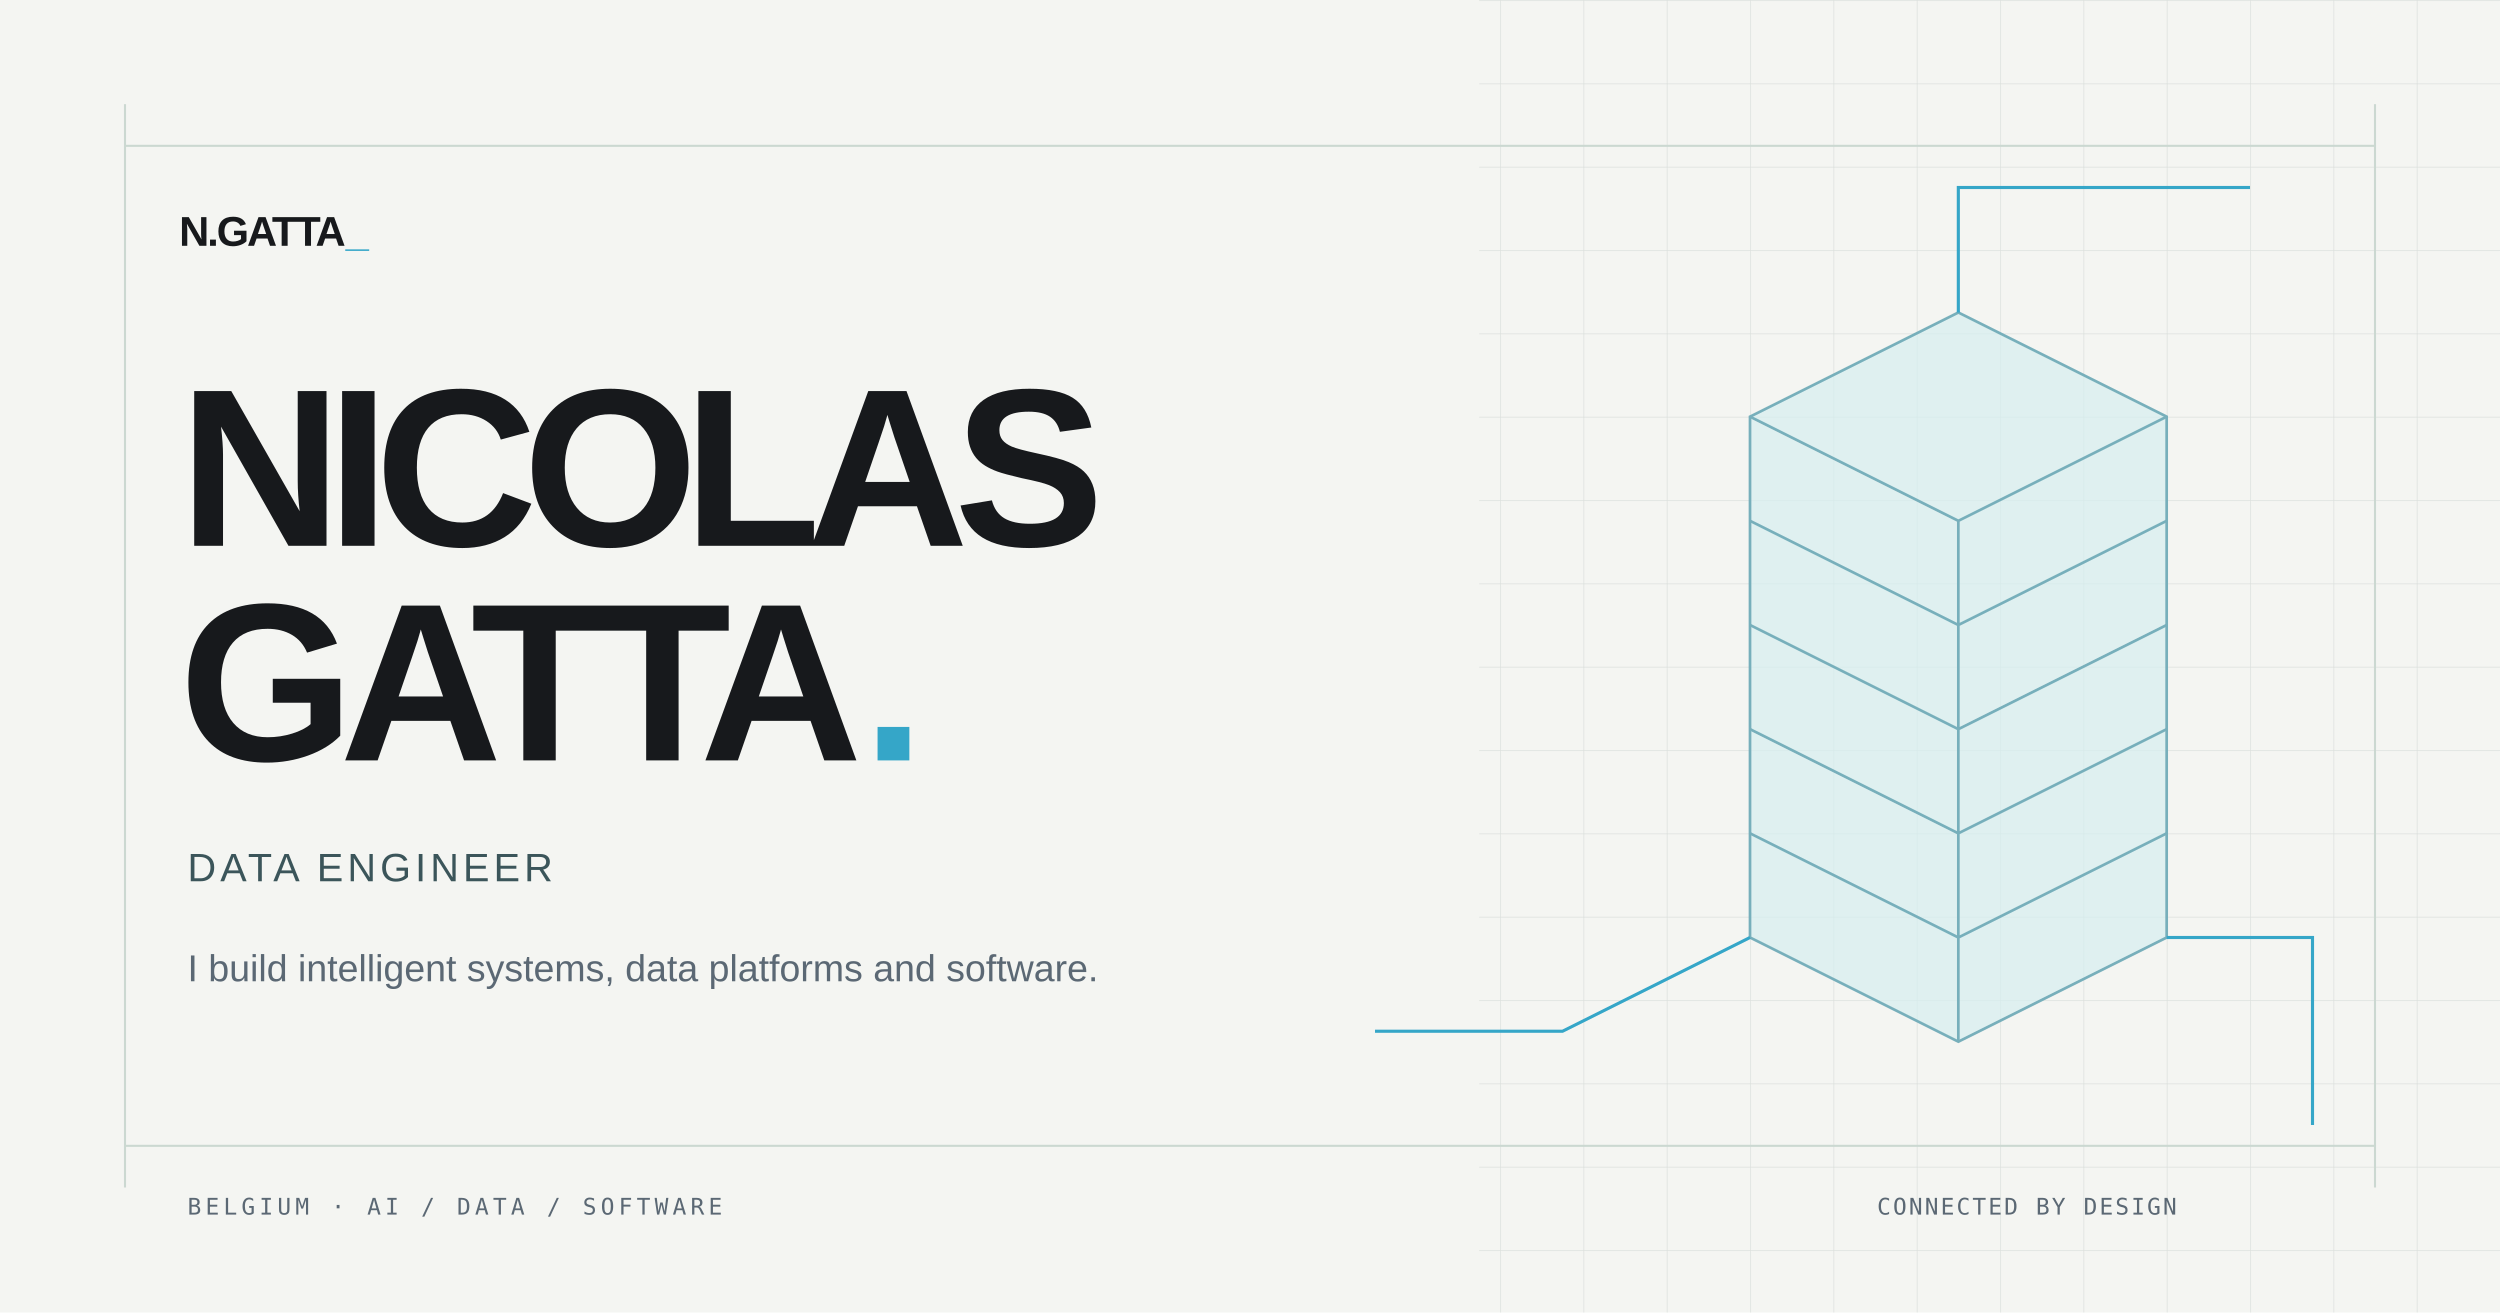
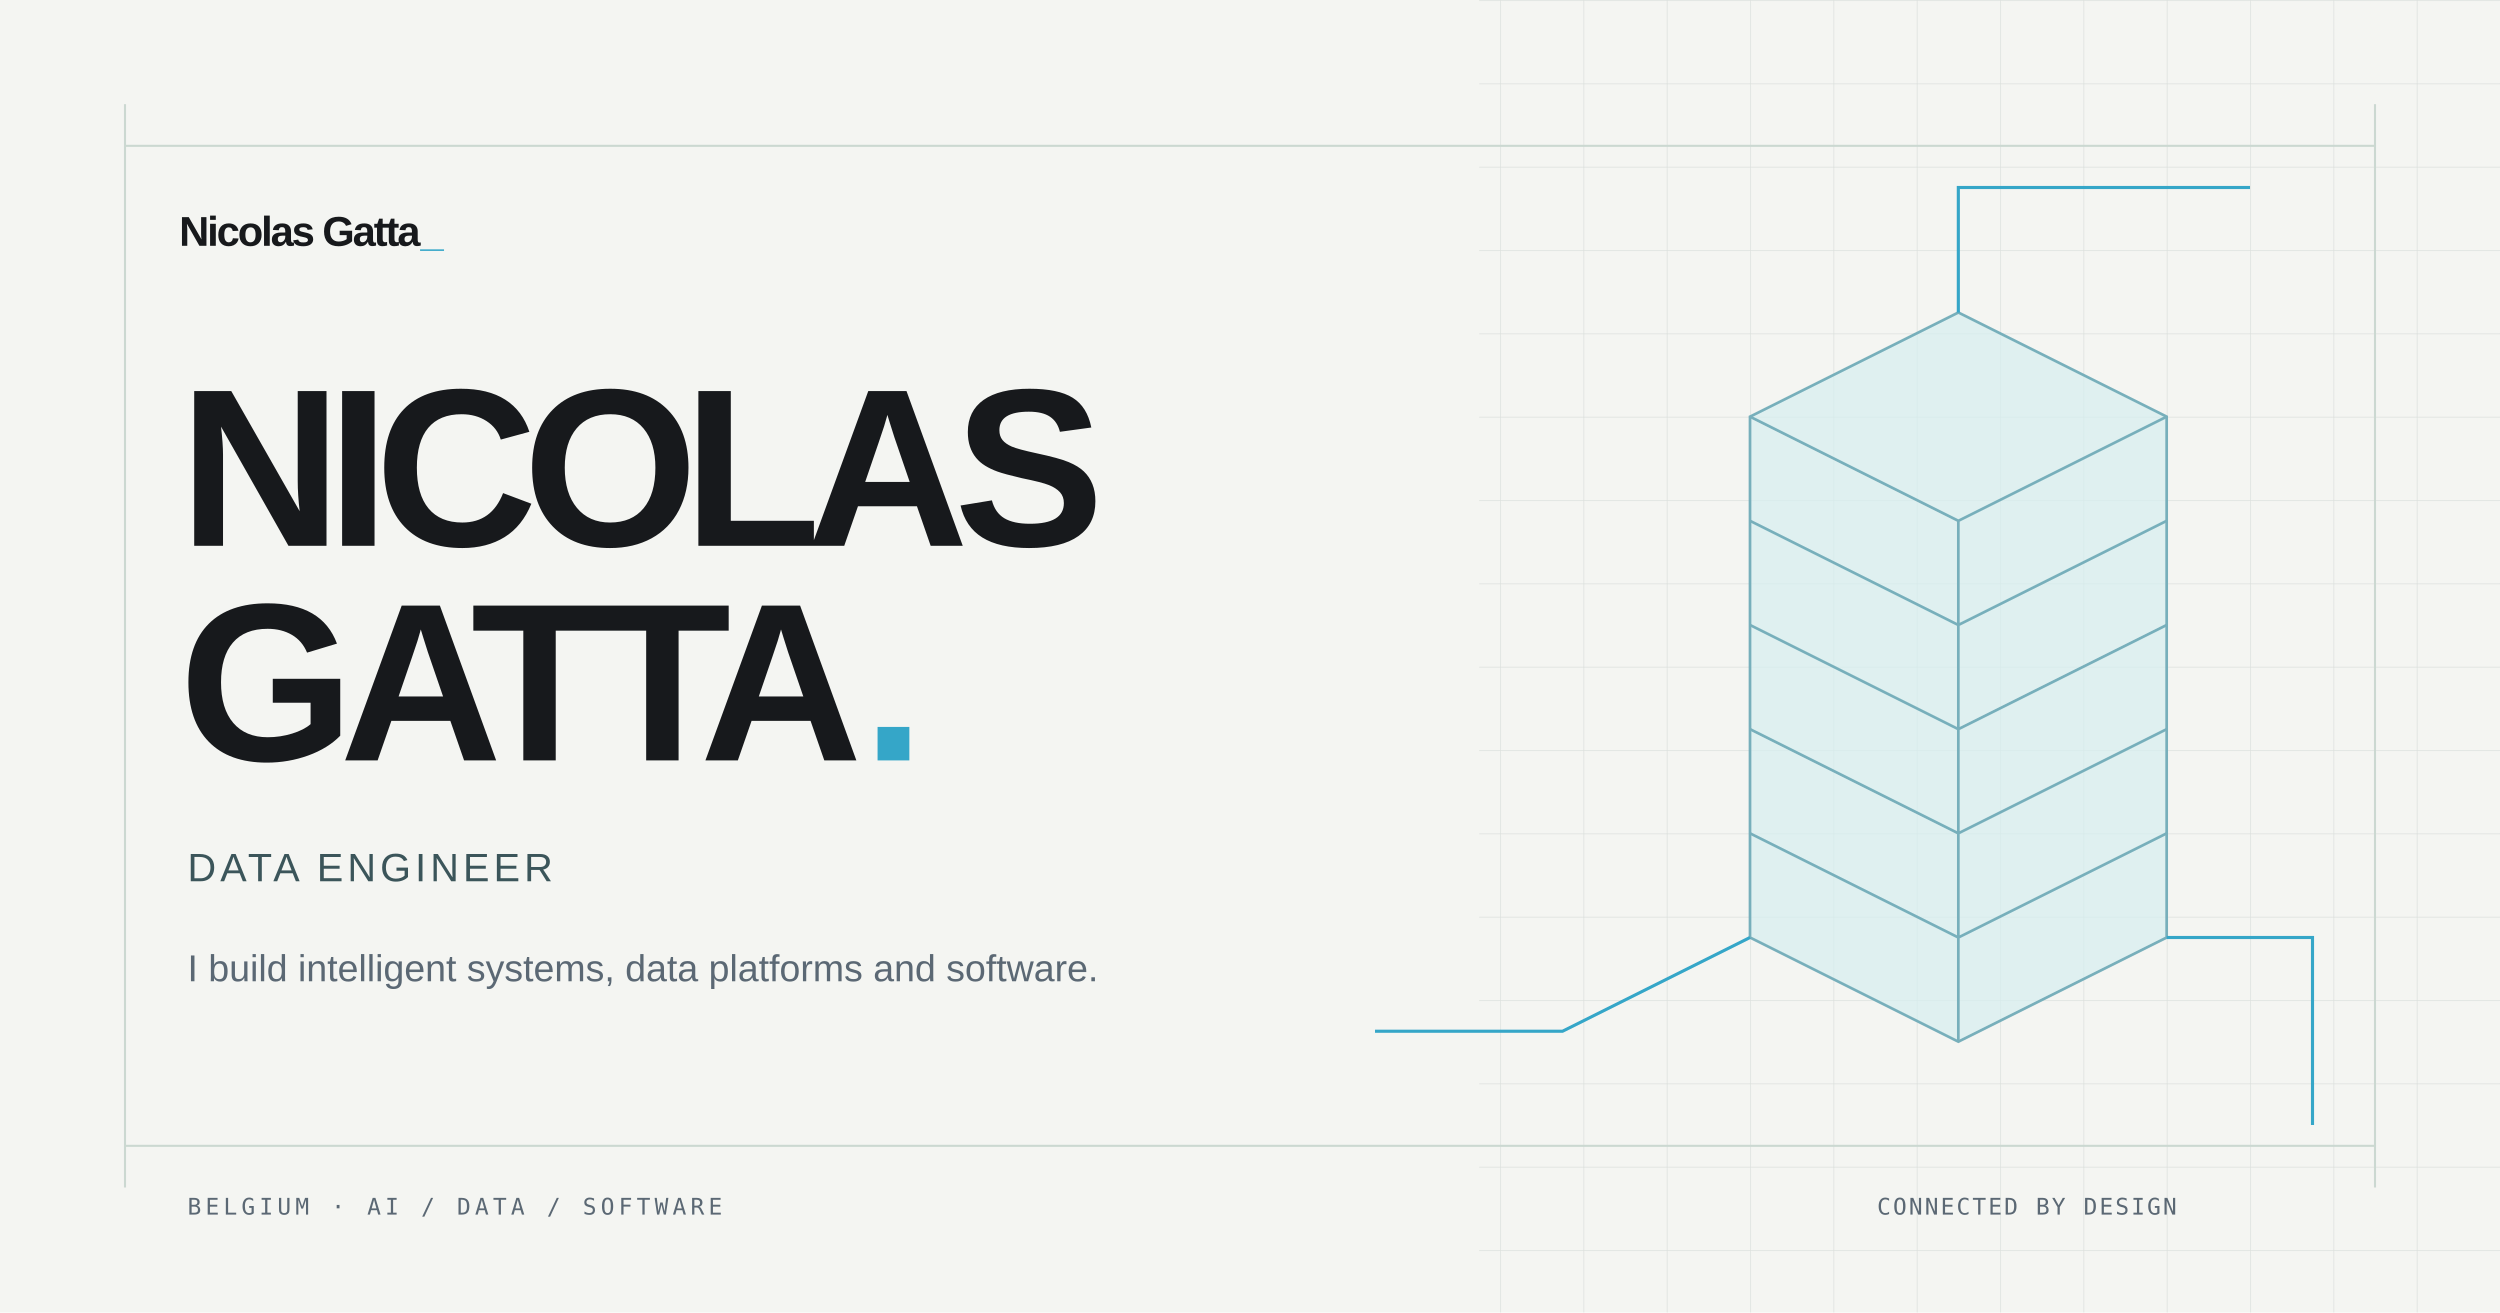
<svg xmlns="http://www.w3.org/2000/svg" width="1200" height="630" viewBox="0 0 1200 630">
  <defs>
    <pattern id="g" width="40" height="40" patternUnits="userSpaceOnUse">
      <path d="M40 0H0V40" fill="none" stroke="#dce0dd" stroke-width=".65" />
    </pattern>
  </defs>
  <path fill="#f4f5f2" d="M0 0h1200v630H0z" />
  <path fill="url(#g)" d="M710 0h490v630H710z" />
  <path d="M60 70h1080M60 550h1080M60 50v520M1140 50v520" fill="none" stroke="#cbd8d1" />
-   <text x="86" y="118" font-size="20" font-weight="600" letter-spacing="-1" fill="#17191c" font-family="Arial,sans-serif">N.GATTA<tspan fill="#35a6c8">_</tspan>
+   <text x="86" y="118" font-size="20" font-weight="600" letter-spacing="-1" fill="#17191c" font-family="Arial,sans-serif">Nicolas Gatta<tspan fill="#35a6c8">_</tspan>
  </text>
  <text x="86" y="262" font-size="108" letter-spacing="-7" font-family="Arial,sans-serif" font-weight="600" fill="#17191c">NICOLAS</text>
  <text x="86" y="365" font-size="108" letter-spacing="-7" font-family="Arial,sans-serif" font-weight="600" fill="#17191c">GATTA<tspan fill="#35a6c8">.</tspan>
  </text>
  <text x="90" y="423" font-size="19" font-family="Arial,sans-serif" letter-spacing="2" fill="#3b555a">DATA ENGINEER</text>
  <text x="90" y="471" font-size="18" font-family="Arial,sans-serif" fill="#5b6874">I build intelligent systems, data platforms and software.</text>
  <g fill="#d6eef0" fill-opacity=".7" stroke="#77afbb" stroke-width="1.3">
    <path d="M840 200l100-50 100 50v250l-100 50-100-50z" />
    <path d="M840 200l100 50 100-50M940 250v250M840 250l100 50 100-50M840 300l100 50 100-50M840 350l100 50 100-50M840 400l100 50 100-50" fill="none" />
  </g>
  <path d="M940 150V90h140M840 450l-90 45H660M1040 450h70v90" fill="none" stroke="#35a6c8" stroke-width="1.5" />
  <text x="90" y="583" font-size="11" letter-spacing="2" font-family="monospace" fill="#5b6874">BELGIUM · AI / DATA / SOFTWARE</text>
  <text x="901" y="583" font-size="11" letter-spacing="1" font-family="monospace" fill="#5b6874">CONNECTED BY DESIGN</text>
</svg>
